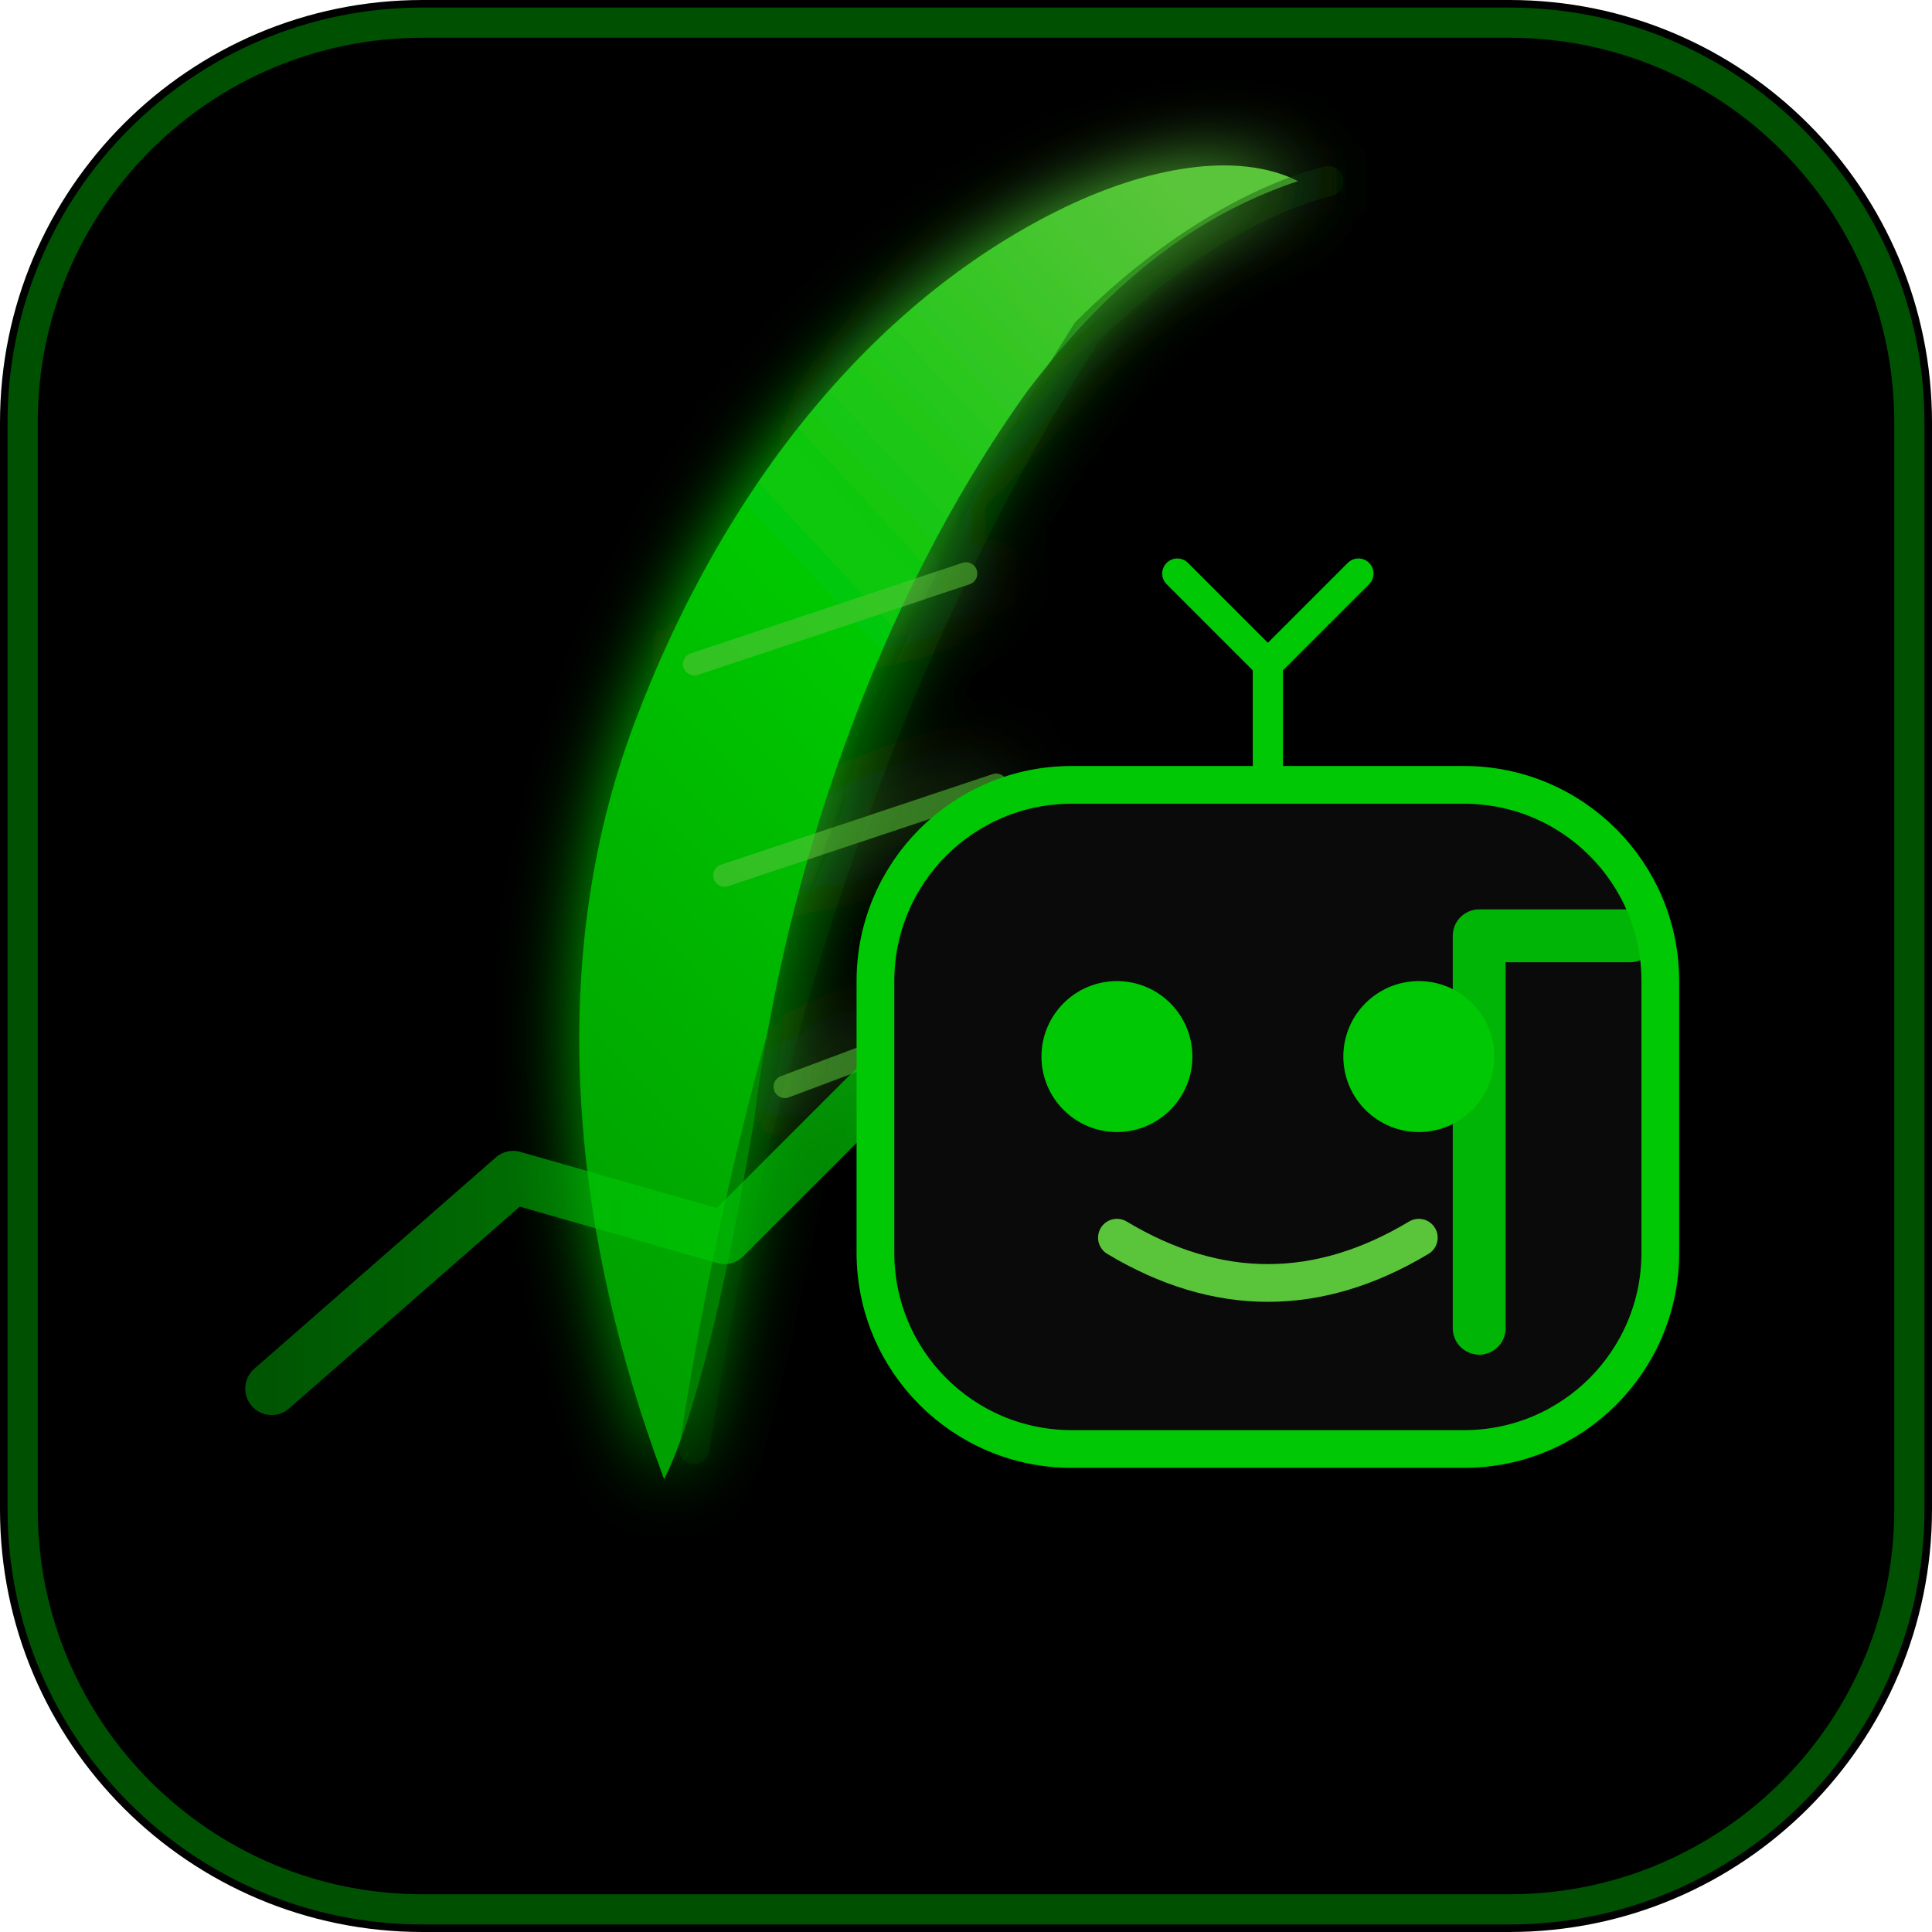
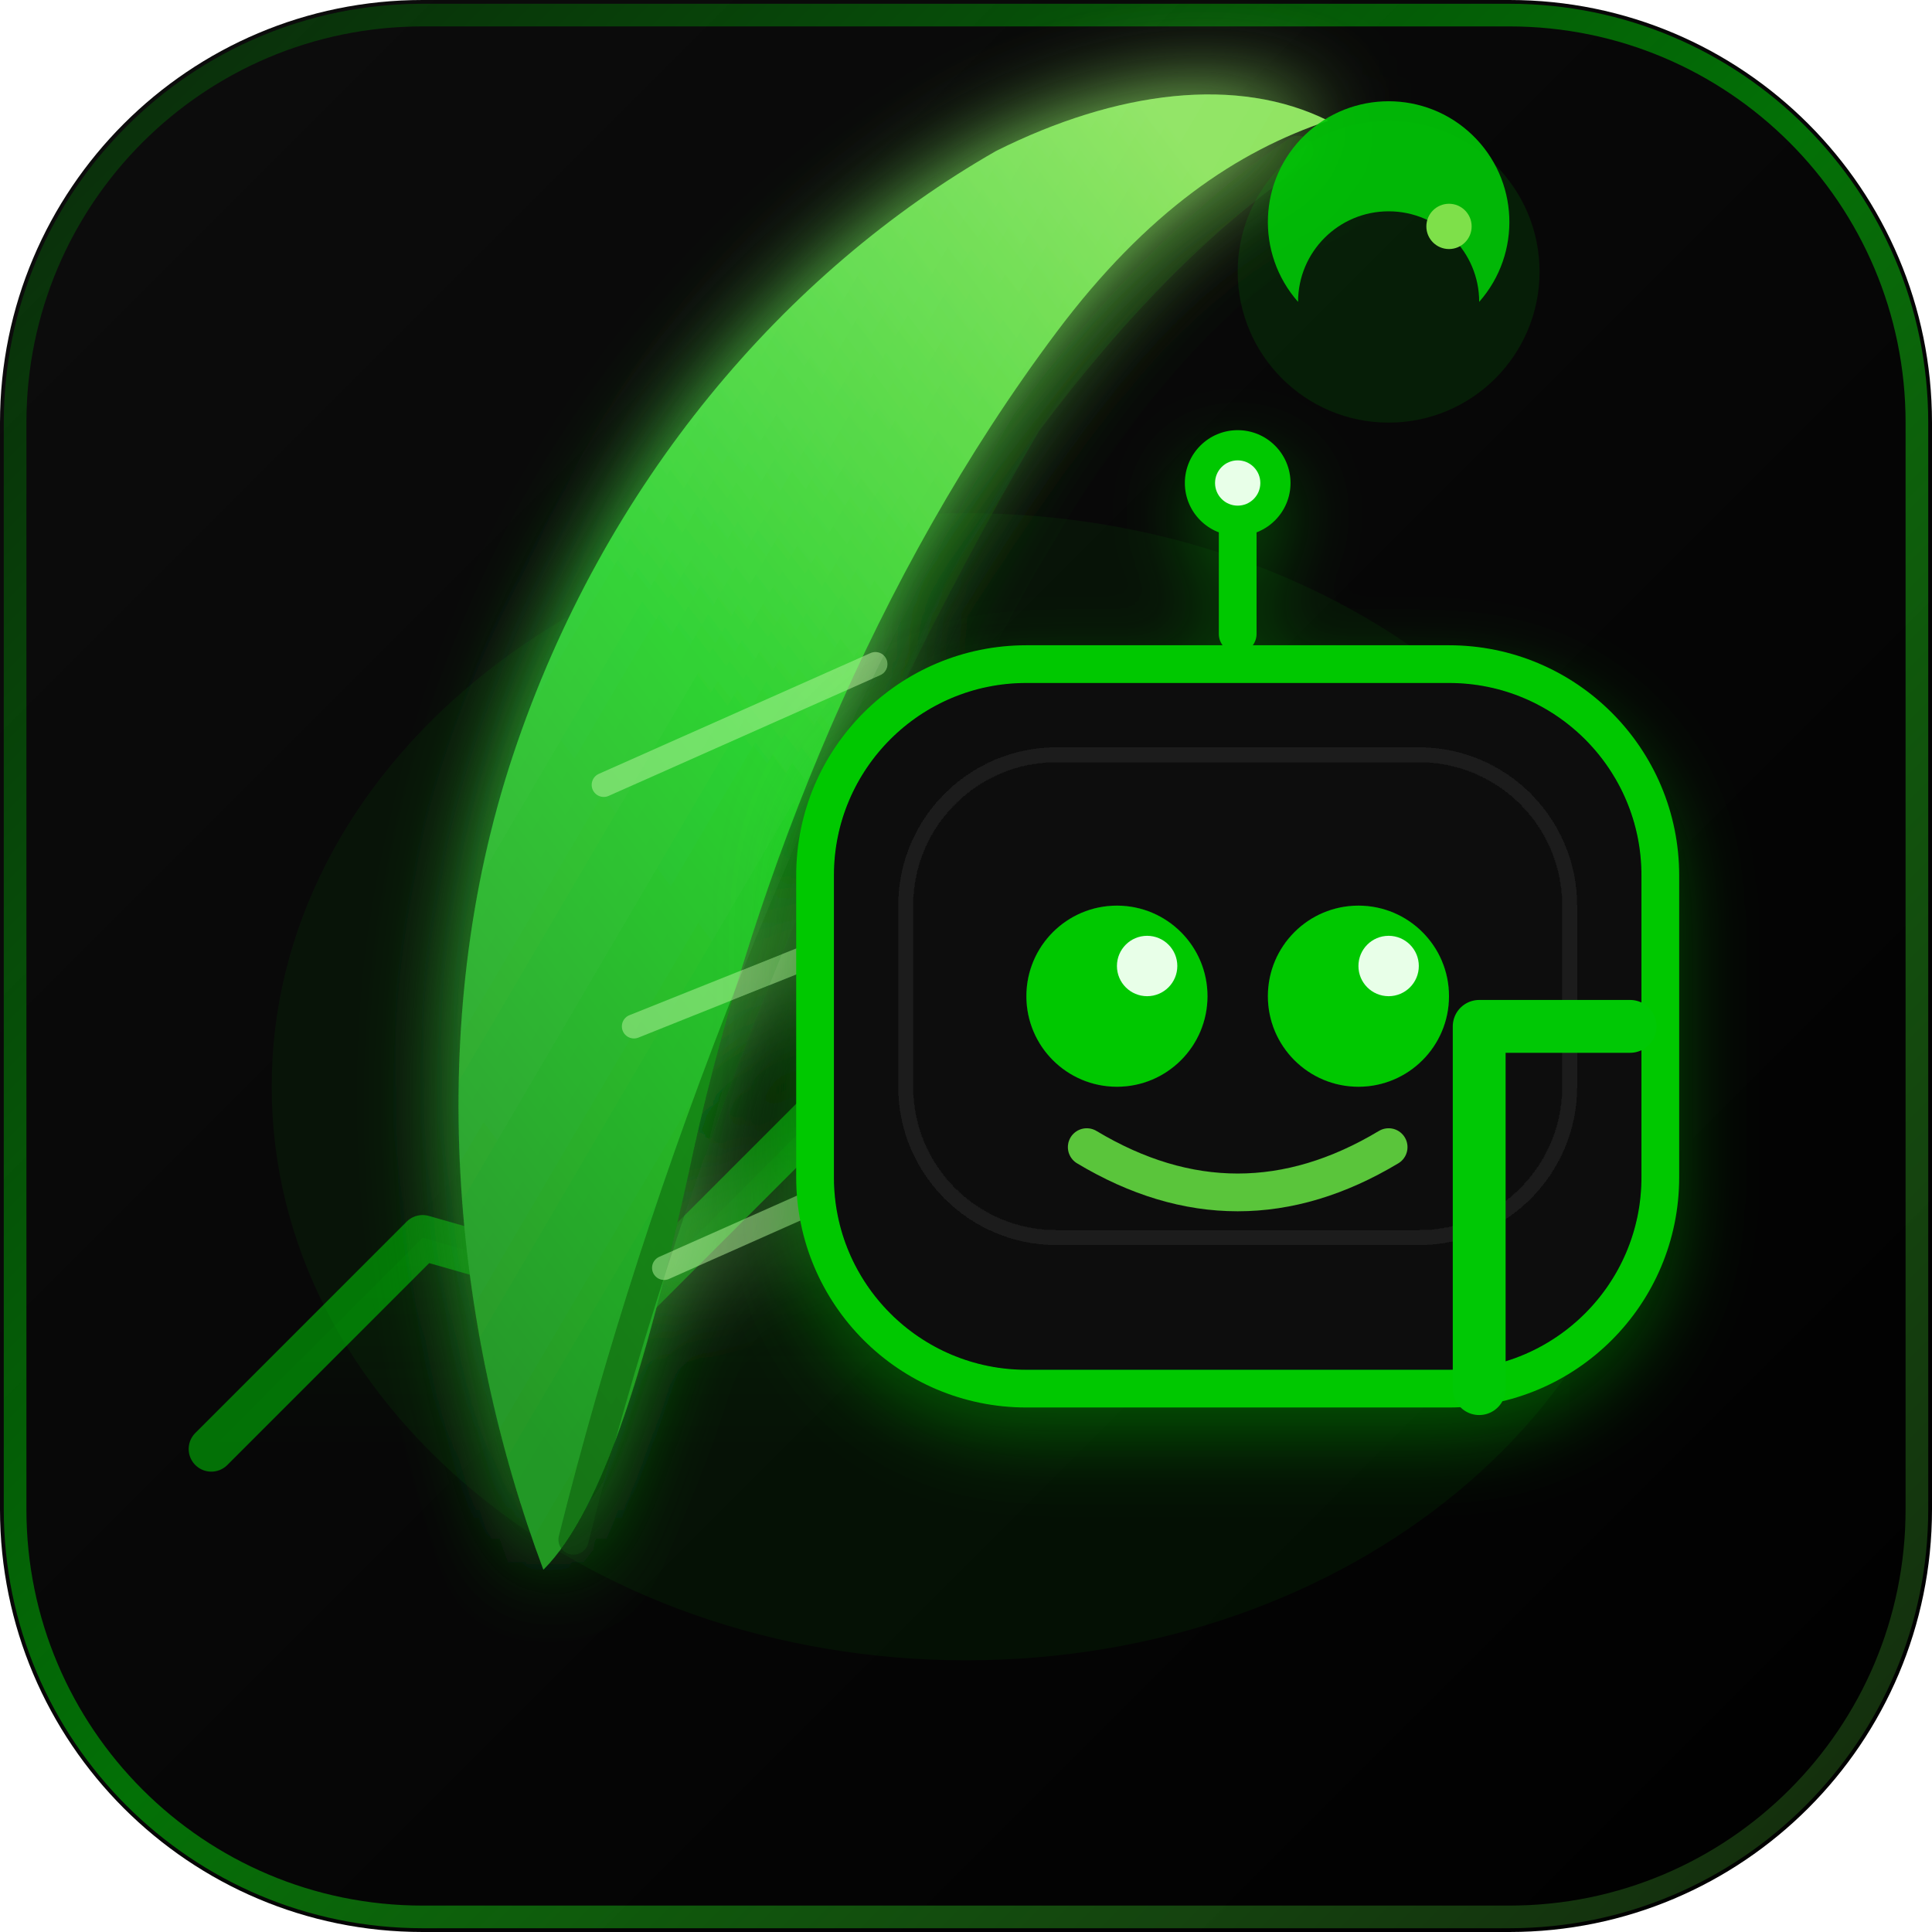
<svg xmlns="http://www.w3.org/2000/svg" viewBox="0 0 128 128" role="img" aria-label="RobinhoodBot">
  <defs>
-     <linearGradient id="feather" x1="20%" y1="100%" x2="80%" y2="0%">
-       <stop offset="0%" stop-color="#00a004" />
-       <stop offset="55%" stop-color="#00c805" />
-       <stop offset="100%" stop-color="#5ac53a" />
+     <linearGradient id="bg" x1="0%" y1="0%" x2="100%" y2="100%">
+       <stop offset="0%" stop-color="#0d0d0d" />
+       <stop offset="100%" stop-color="#000000" />
    </linearGradient>
-     <linearGradient id="chart" x1="0%" y1="0%" x2="100%" y2="0%">
-       <stop offset="0%" stop-color="#00c805" stop-opacity="0.5" />
-       <stop offset="100%" stop-color="#00c805" />
+     <linearGradient id="feather" x1="15%" y1="95%" x2="85%" y2="5%">
+       <stop offset="0%" stop-color="#008803" />
+       <stop offset="45%" stop-color="#00c805" />
+       <stop offset="100%" stop-color="#7ee04a" />
    </linearGradient>
-     <filter id="glow" x="-25%" y="-25%" width="150%" height="150%">
-       <feGaussianBlur stdDeviation="2.5" result="b" />
+     <linearGradient id="featherShine" x1="0%" y1="0%" x2="100%" y2="100%">
+       <stop offset="0%" stop-color="#ffffff" stop-opacity="0.28" />
+       <stop offset="100%" stop-color="#ffffff" stop-opacity="0" />
+     </linearGradient>
+     <linearGradient id="chartFill" x1="0%" y1="100%" x2="0%" y2="0%">
+       <stop offset="0%" stop-color="#00c805" stop-opacity="0" />
+       <stop offset="100%" stop-color="#00c805" stop-opacity="0.18" />
+     </linearGradient>
+     <linearGradient id="ring" x1="0%" y1="0%" x2="100%" y2="100%">
+       <stop offset="0%" stop-color="#00c805" stop-opacity="0.15" />
+       <stop offset="50%" stop-color="#00c805" stop-opacity="0.55" />
+       <stop offset="100%" stop-color="#5ac53a" stop-opacity="0.2" />
+     </linearGradient>
+     <filter id="softGlow" x="-30%" y="-30%" width="160%" height="160%">
+       <feGaussianBlur stdDeviation="3" result="blur" />
      <feMerge>
-         <feMergeNode in="b" />
+         <feMergeNode in="blur" />
        <feMergeNode in="SourceGraphic" />
      </feMerge>
    </filter>
+     <filter id="botShadow" x="-20%" y="-20%" width="140%" height="140%">
+       <feDropShadow dx="0" dy="2" stdDeviation="2.5" flood-color="#00c805" flood-opacity="0.35" />
+     </filter>
  </defs>
-   <rect width="128" height="128" rx="28" fill="#000000" />
-   <rect x="1.5" y="1.5" width="125" height="125" rx="26.5" fill="none" stroke="#00c805" stroke-width="2" opacity="0.4" />
-   <g filter="url(#glow)">
-     <path fill="url(#feather)" d="M44 98          C38 82 36 64 42 48          C48 32 58 20 70 14          C76 11 82 10 86 12          C80 14 74 18 68 26          C58 40 52 58 50 74          C48 86 46 94 44 98 Z" />
-     <path fill="none" stroke="#003300" stroke-width="2" stroke-linecap="round" opacity="0.35" d="M46 96 C50 70 58 44 72 22 C78 16 84 13 88 12" />
-     <path fill="none" stroke="#5ac53a" stroke-width="1.5" stroke-linecap="round" opacity="0.55" d="M52 72 L68 66 M48 58 L66 52 M46 44 L64 38" />
+   <rect width="128" height="128" rx="28" fill="url(#bg)" />
+   <rect x="1" y="1" width="126" height="126" rx="27" fill="none" stroke="url(#ring)" stroke-width="1.5" />
+   <ellipse cx="64" cy="72" rx="46" ry="38" fill="#00c805" opacity="0.06" />
+   <path d="M14 96 L28 82 L42 86 L56 72 L72 76 L88 58 L104 62 L104 96 Z" fill="url(#chartFill)" />
+   <path d="M14 96 L28 82 L42 86 L56 72 L72 76 L88 58 L104 62" fill="none" stroke="#00c805" stroke-width="3" stroke-linecap="round" stroke-linejoin="round" opacity="0.55" />
+   <g filter="url(#softGlow)">
+     <path fill="url(#feather)" d="M36 104          C30 88 28 68 34 50          C40 32 52 18 66 10          C74 6 82 5 88 8          C82 10 76 14 70 22          C58 38 50 58 46 76          C43 90 40 100 36 104 Z" />
+     <path fill="url(#featherShine)" d="M36 104          C30 88 28 68 34 50          C40 32 52 18 66 10          C74 6 82 5 88 8          C82 10 76 14 70 22          C58 38 50 58 46 76          C43 90 40 100 36 104 Z" />
+     <path fill="none" stroke="#004400" stroke-width="2" stroke-linecap="round" opacity="0.4" d="M38 102 C44 78 54 52 68 28 C74 20 80 14 86 10" />
+     <path fill="none" stroke="#b8f5a0" stroke-width="1.6" stroke-linecap="round" opacity="0.5" d="M44 84 L62 76 M42 68 L62 60 M40 52 L58 44" />
  </g>
-   <path d="M18 92 L34 78 L48 82 L62 68 L78 72" fill="none" stroke="url(#chart)" stroke-width="3.5" stroke-linecap="round" stroke-linejoin="round" opacity="0.85" />
-   <g transform="translate(58, 52)">
-     <rect x="0" y="0" width="52" height="44" rx="13" fill="#0a0a0a" stroke="#00c805" stroke-width="2.5" />
-     <circle cx="16" cy="18" r="5" fill="#00c805" />
-     <circle cx="36" cy="18" r="5" fill="#00c805" />
-     <path d="M16 30 Q26 36 36 30" fill="none" stroke="#5ac53a" stroke-width="2.5" stroke-linecap="round" />
-     <path d="M26 0 V-8 M26 -8 L20 -14 M26 -8 L32 -14" stroke="#00c805" stroke-width="2" stroke-linecap="round" />
+   <g filter="url(#botShadow)" transform="translate(54, 44)">
+     <rect x="0" y="0" width="56" height="48" rx="14" fill="#080808" stroke="#00c805" stroke-width="2.5" />
+     <rect x="6" y="6" width="44" height="32" rx="10" fill="#0f0f0f" stroke="#1a1a1a" stroke-width="1" />
+     <circle cx="20" cy="22" r="6" fill="#00c805" />
+     <circle cx="36" cy="22" r="6" fill="#00c805" />
+     <circle cx="22" cy="20" r="2" fill="#e8ffe8" />
+     <circle cx="38" cy="20" r="2" fill="#e8ffe8" />
+     <path d="M18 32 Q28 38 38 32" fill="none" stroke="#5ac53a" stroke-width="2.5" stroke-linecap="round" />
+     <path d="M28 -2 V-10" stroke="#00c805" stroke-width="2.5" stroke-linecap="round" />
+     <circle cx="28" cy="-12" r="3.5" fill="#00c805" />
+     <circle cx="28" cy="-12" r="1.5" fill="#e8ffe8" />
  </g>
-   <path d="M98 88 L98 62 L108 62" fill="none" stroke="#00c805" stroke-width="3.5" stroke-linecap="round" stroke-linejoin="round" opacity="0.9" />
+   <g transform="translate(92, 18)">
+     <circle cx="0" cy="0" r="10" fill="#00c805" opacity="0.12" />
+     <path d="M-6 2 A8 8 0 1 1 6 2 A6 6 0 1 0 -6 2" fill="#00c805" opacity="0.9" />
+     <circle cx="4" cy="-3" r="1.5" fill="#7ee04a" />
+   </g>
+   <path d="M98 92 V68 L108 68" fill="none" stroke="#00c805" stroke-width="3.5" stroke-linecap="round" stroke-linejoin="round" />
</svg>
